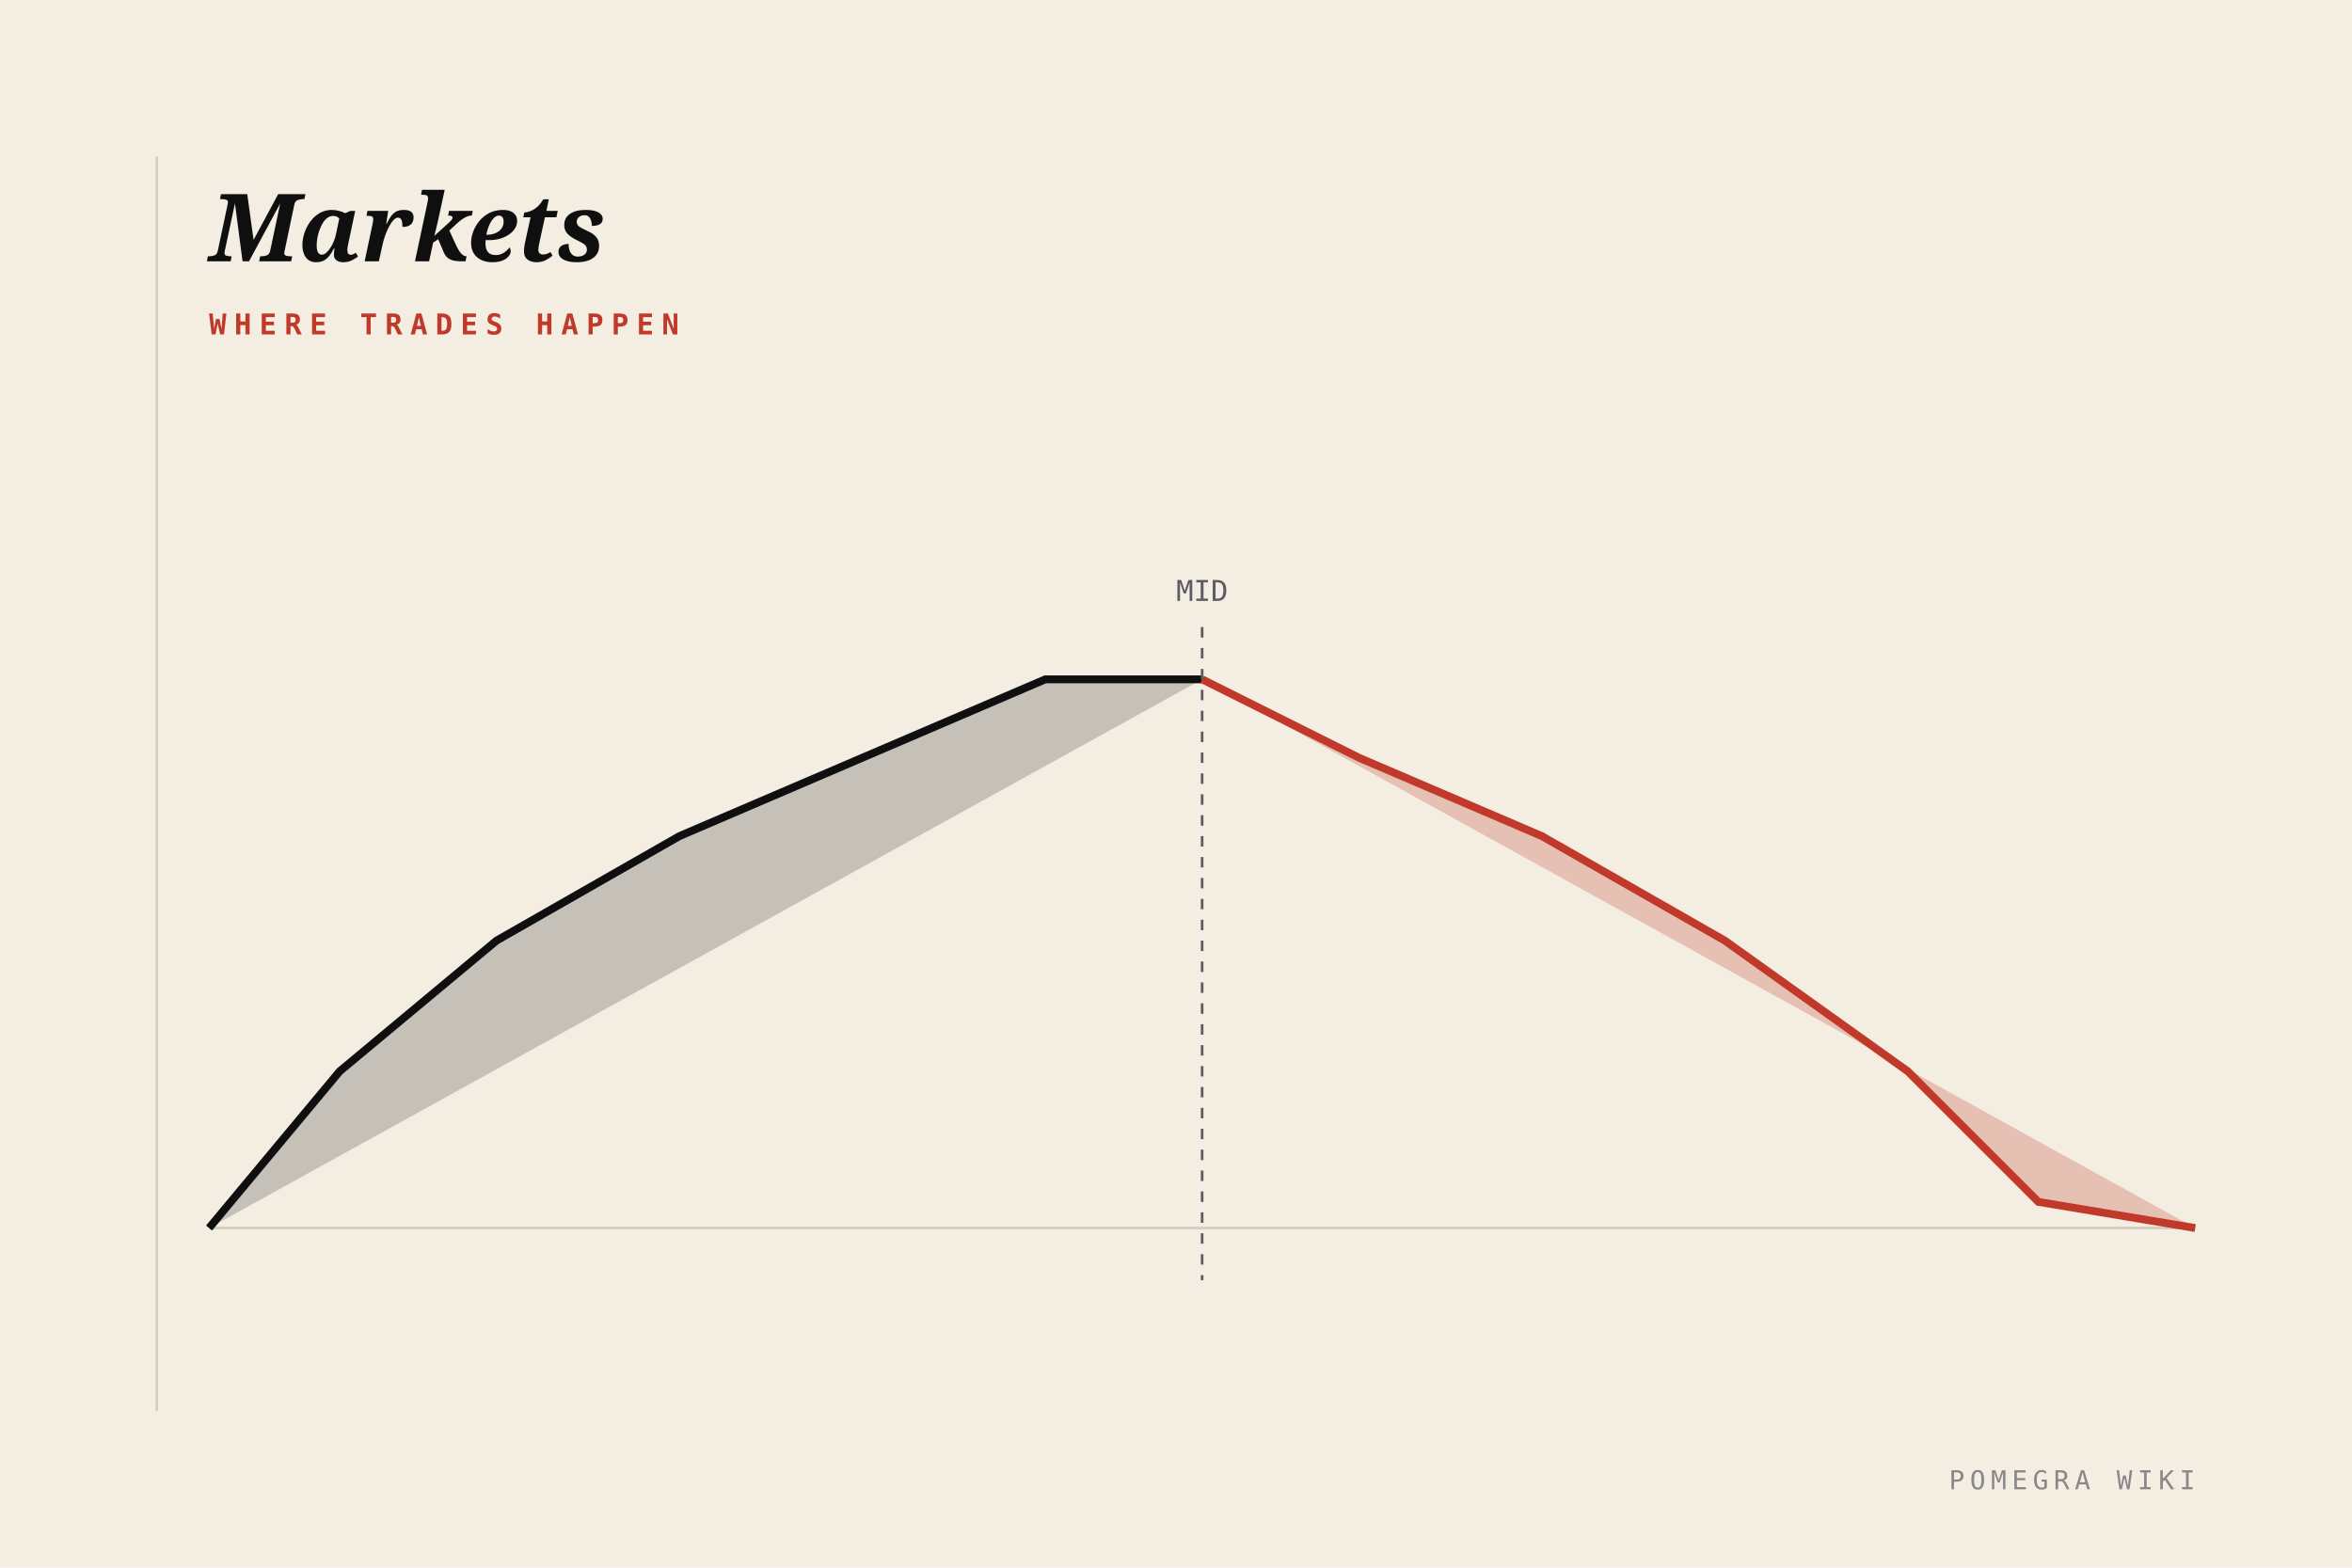
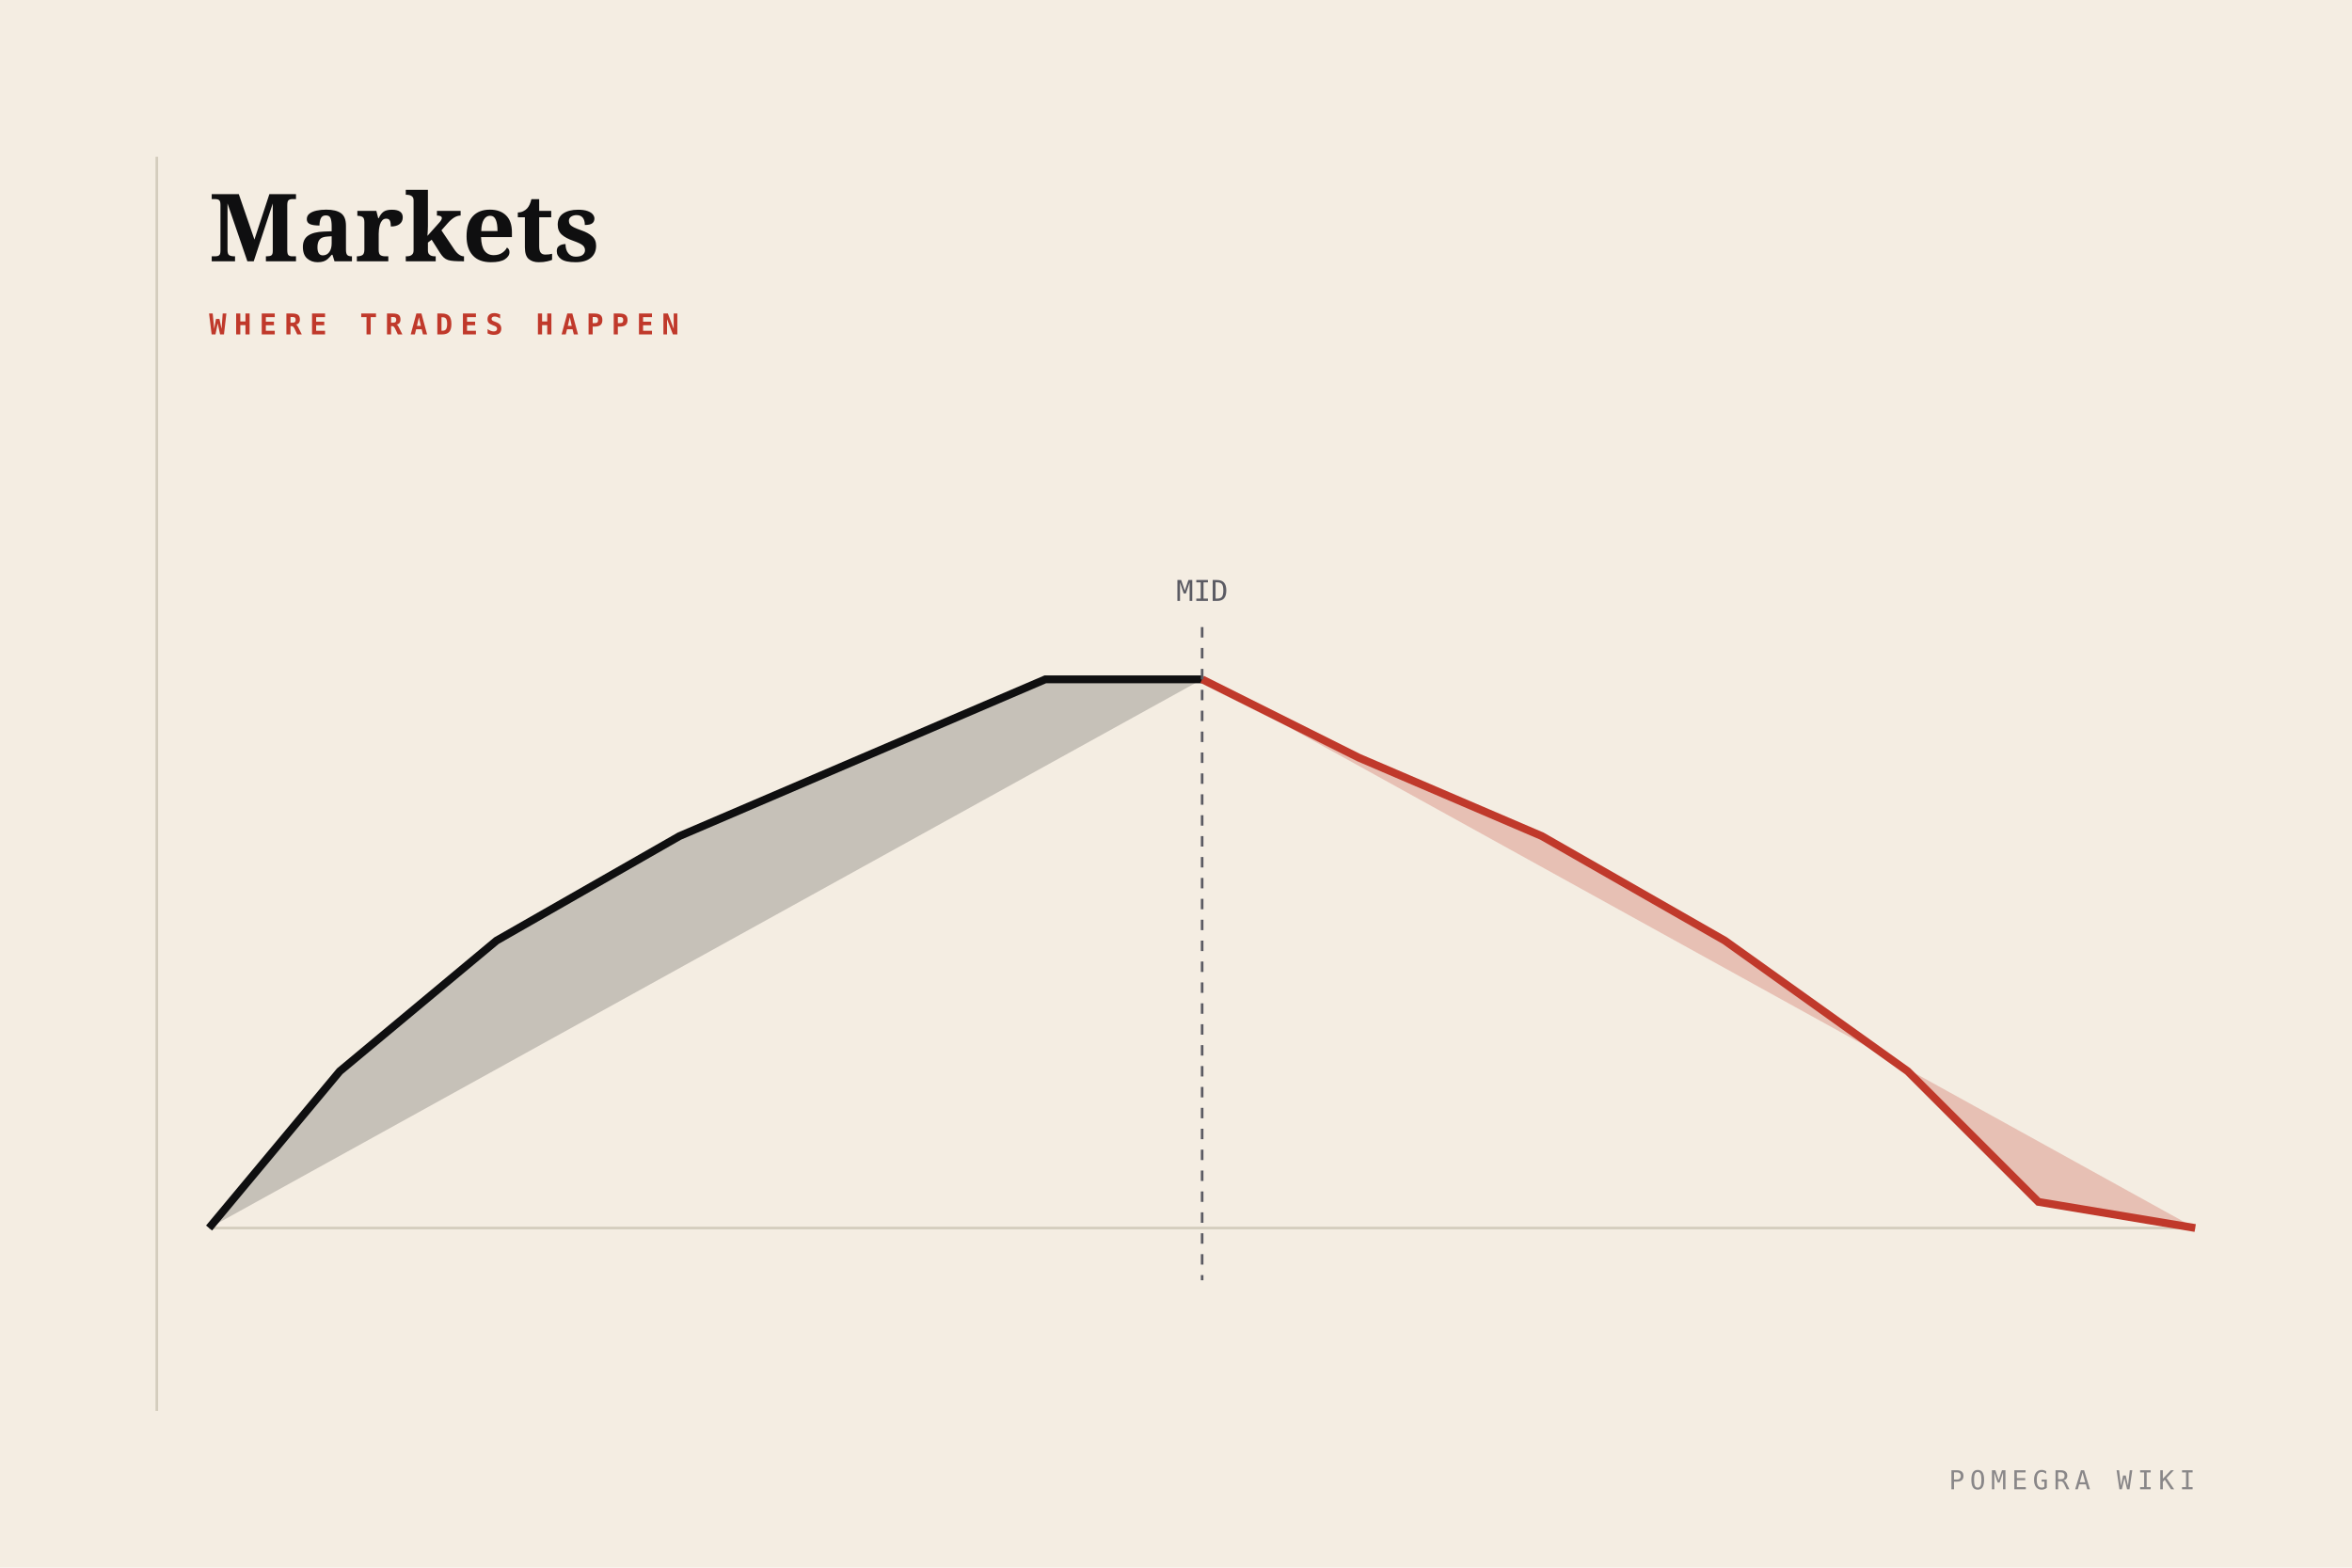
<svg xmlns="http://www.w3.org/2000/svg" viewBox="0 0 900 600" preserveAspectRatio="xMidYMid slice" role="img" aria-label="Markets">
  <rect width="900" height="600" fill="#f4ede2" />
  <line x1="60" y1="60" x2="60" y2="540" stroke="#d4cdbd" stroke-width="1" />
-   <text x="80" y="100" font-family="'Fraunces',Georgia,serif" font-style="italic" font-size="36" fill="#0f0f10" font-weight="600">Markets</text>
+   <text x="80" y="100" font-family="'Source Serif 4','Source Serif Pro',Georgia,serif" font-size="36" fill="#0f0f10" font-weight="600">Markets</text>
  <text x="80" y="128" font-family="ui-monospace,SFMono-Regular,Menlo,monospace" font-size="11" fill="#c0392b" letter-spacing="3" font-weight="700">WHERE TRADES HAPPEN</text>
  <g transform="translate(80,210)">
    <line x1="0" y1="260" x2="760" y2="260" stroke="#d4cdbd" stroke-width="1" />
    <polygon points="0,260 50,200 110,150 180,110 250,80 320,50 380,50" fill="#0f0f10" opacity="0.20" />
    <polyline points="0,260 50,200 110,150 180,110 250,80 320,50 380,50" fill="none" stroke="#0f0f10" stroke-width="3" />
    <polygon points="380,50 440,80 510,110 580,150 650,200 700,250 760,260" fill="#c0392b" opacity="0.25" />
    <polyline points="380,50 440,80 510,110 580,150 650,200 700,250 760,260" fill="none" stroke="#c0392b" stroke-width="3" />
    <line x1="380" y1="30" x2="380" y2="280" stroke="#5b5b63" stroke-width="1" stroke-dasharray="4 4" />
    <text x="380" y="20" font-family="ui-monospace,monospace" font-size="11" fill="#5b5b63" text-anchor="middle">MID</text>
  </g>
  <text x="840" y="570" font-family="ui-monospace,monospace" font-size="10" fill="#5b5b63" letter-spacing="2" text-anchor="end" opacity="0.7">POMEGRA WIKI</text>
</svg>
